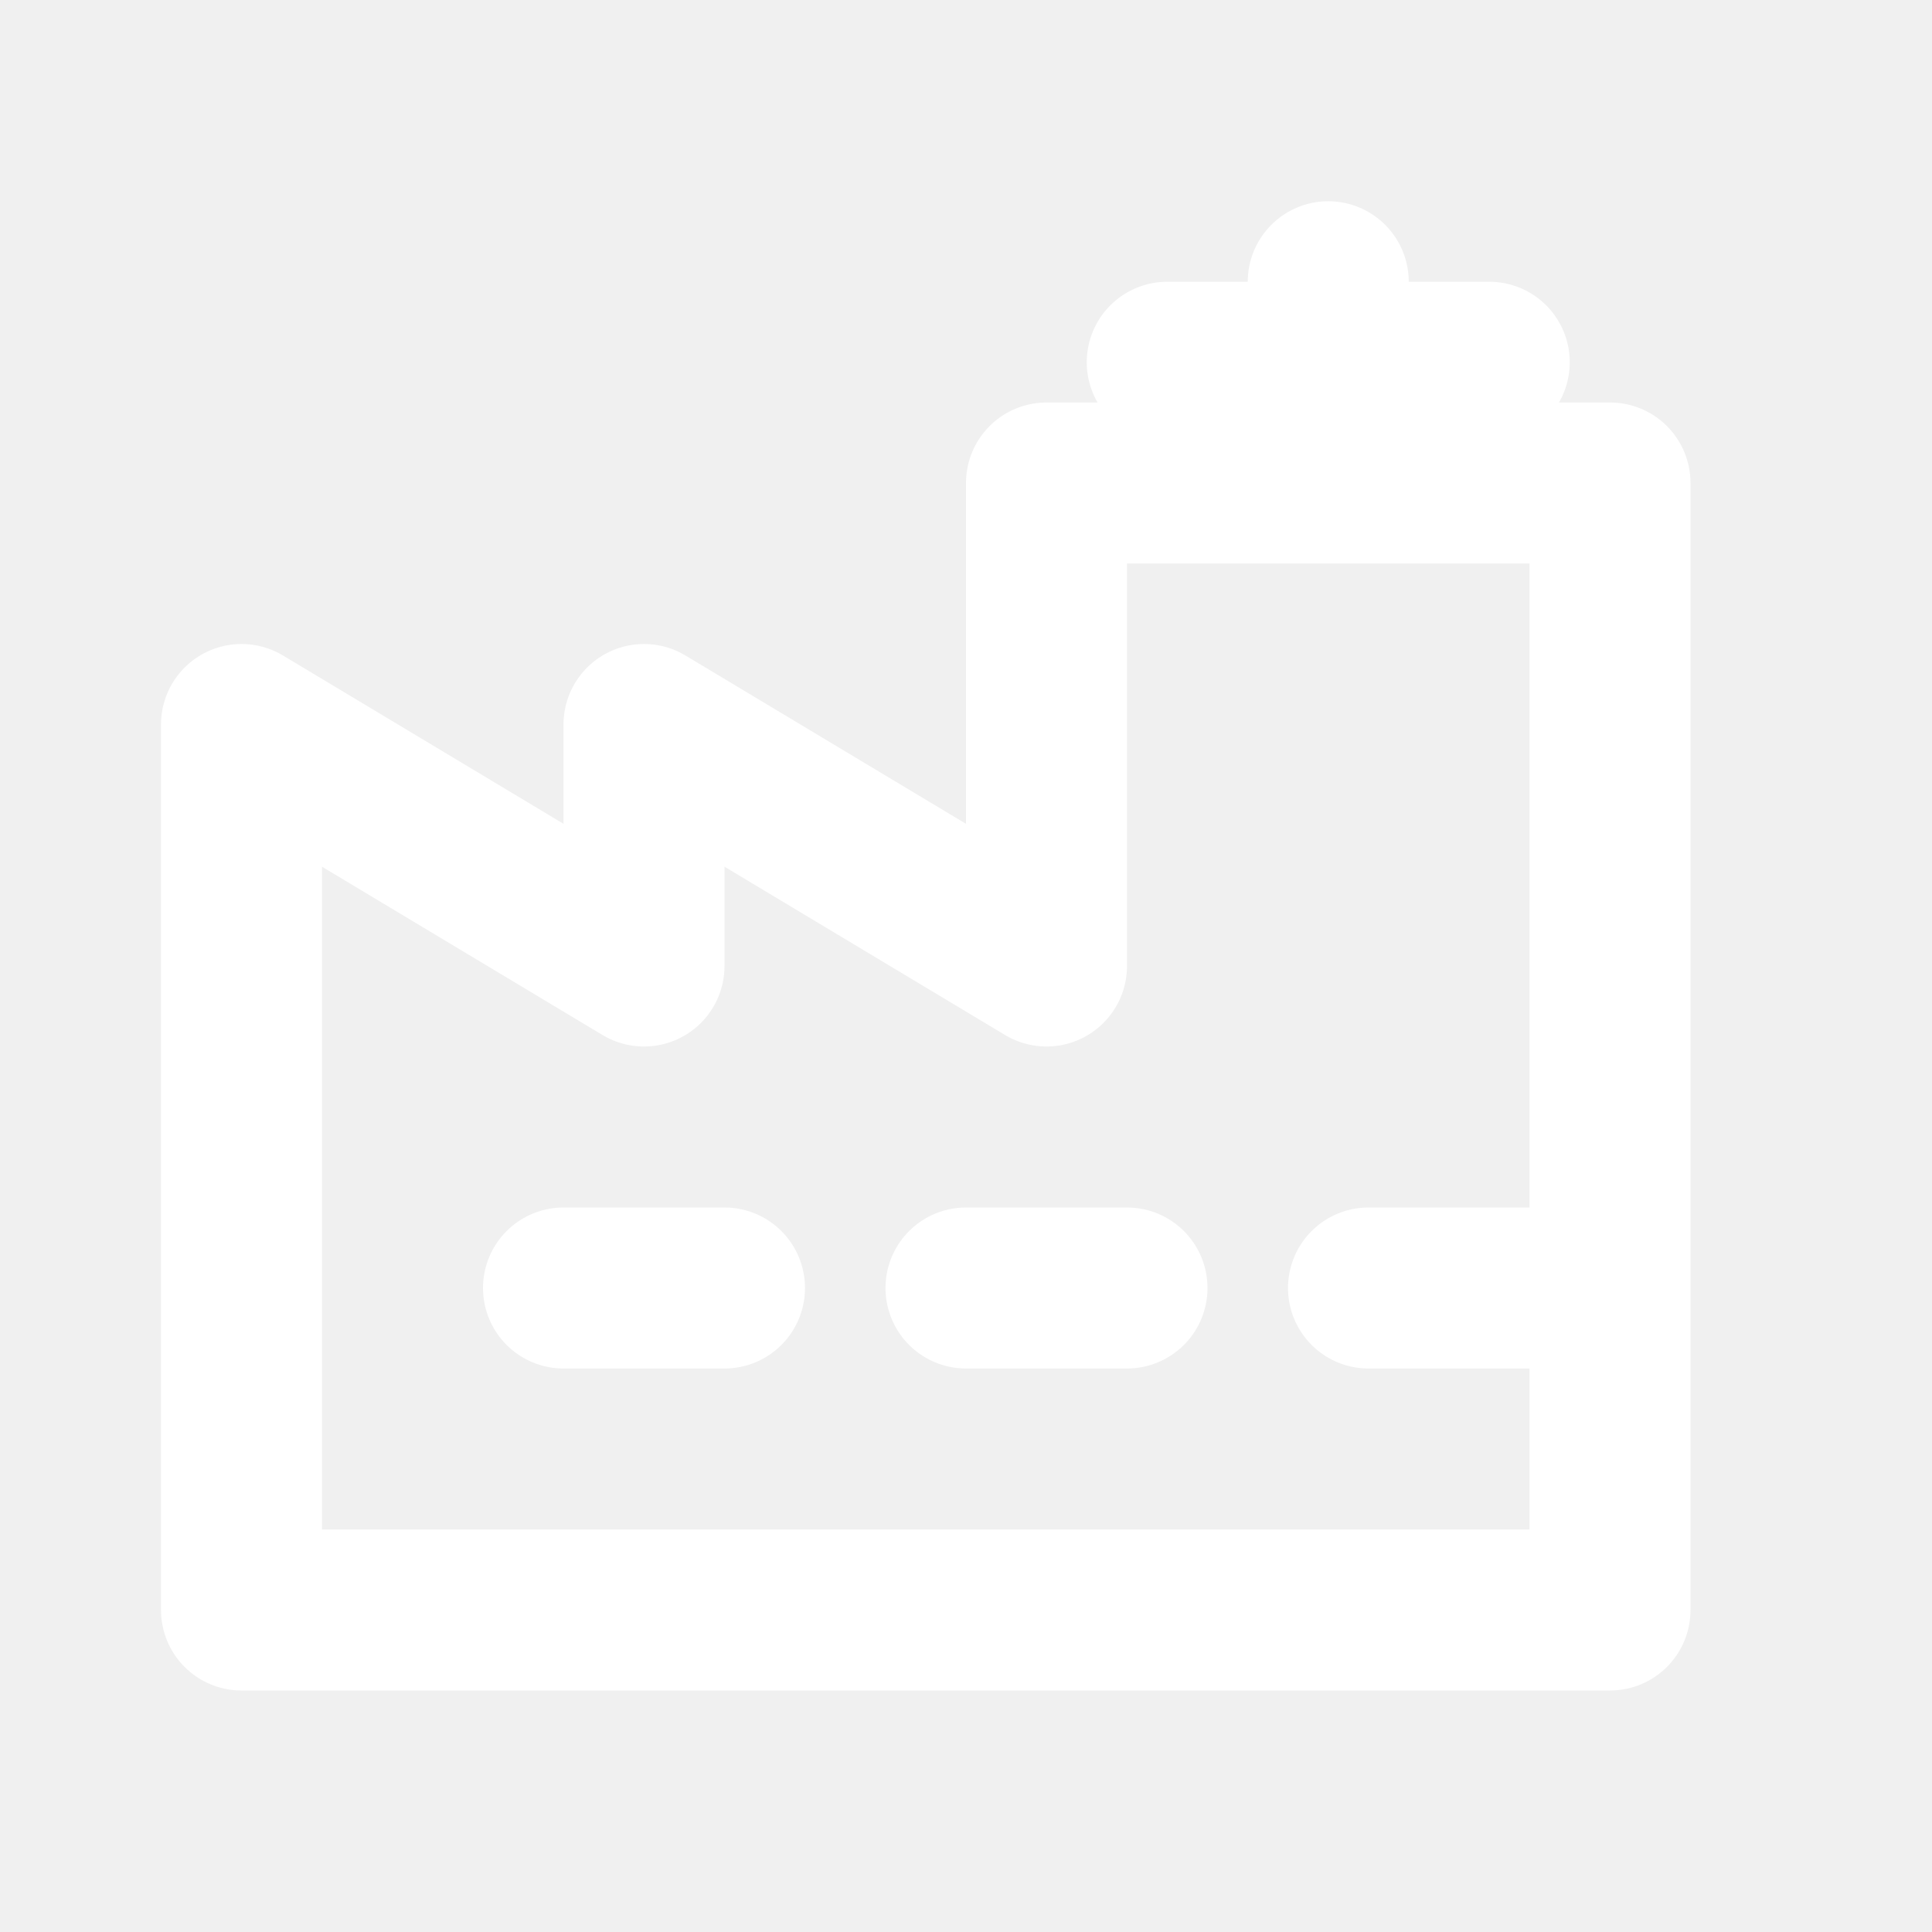
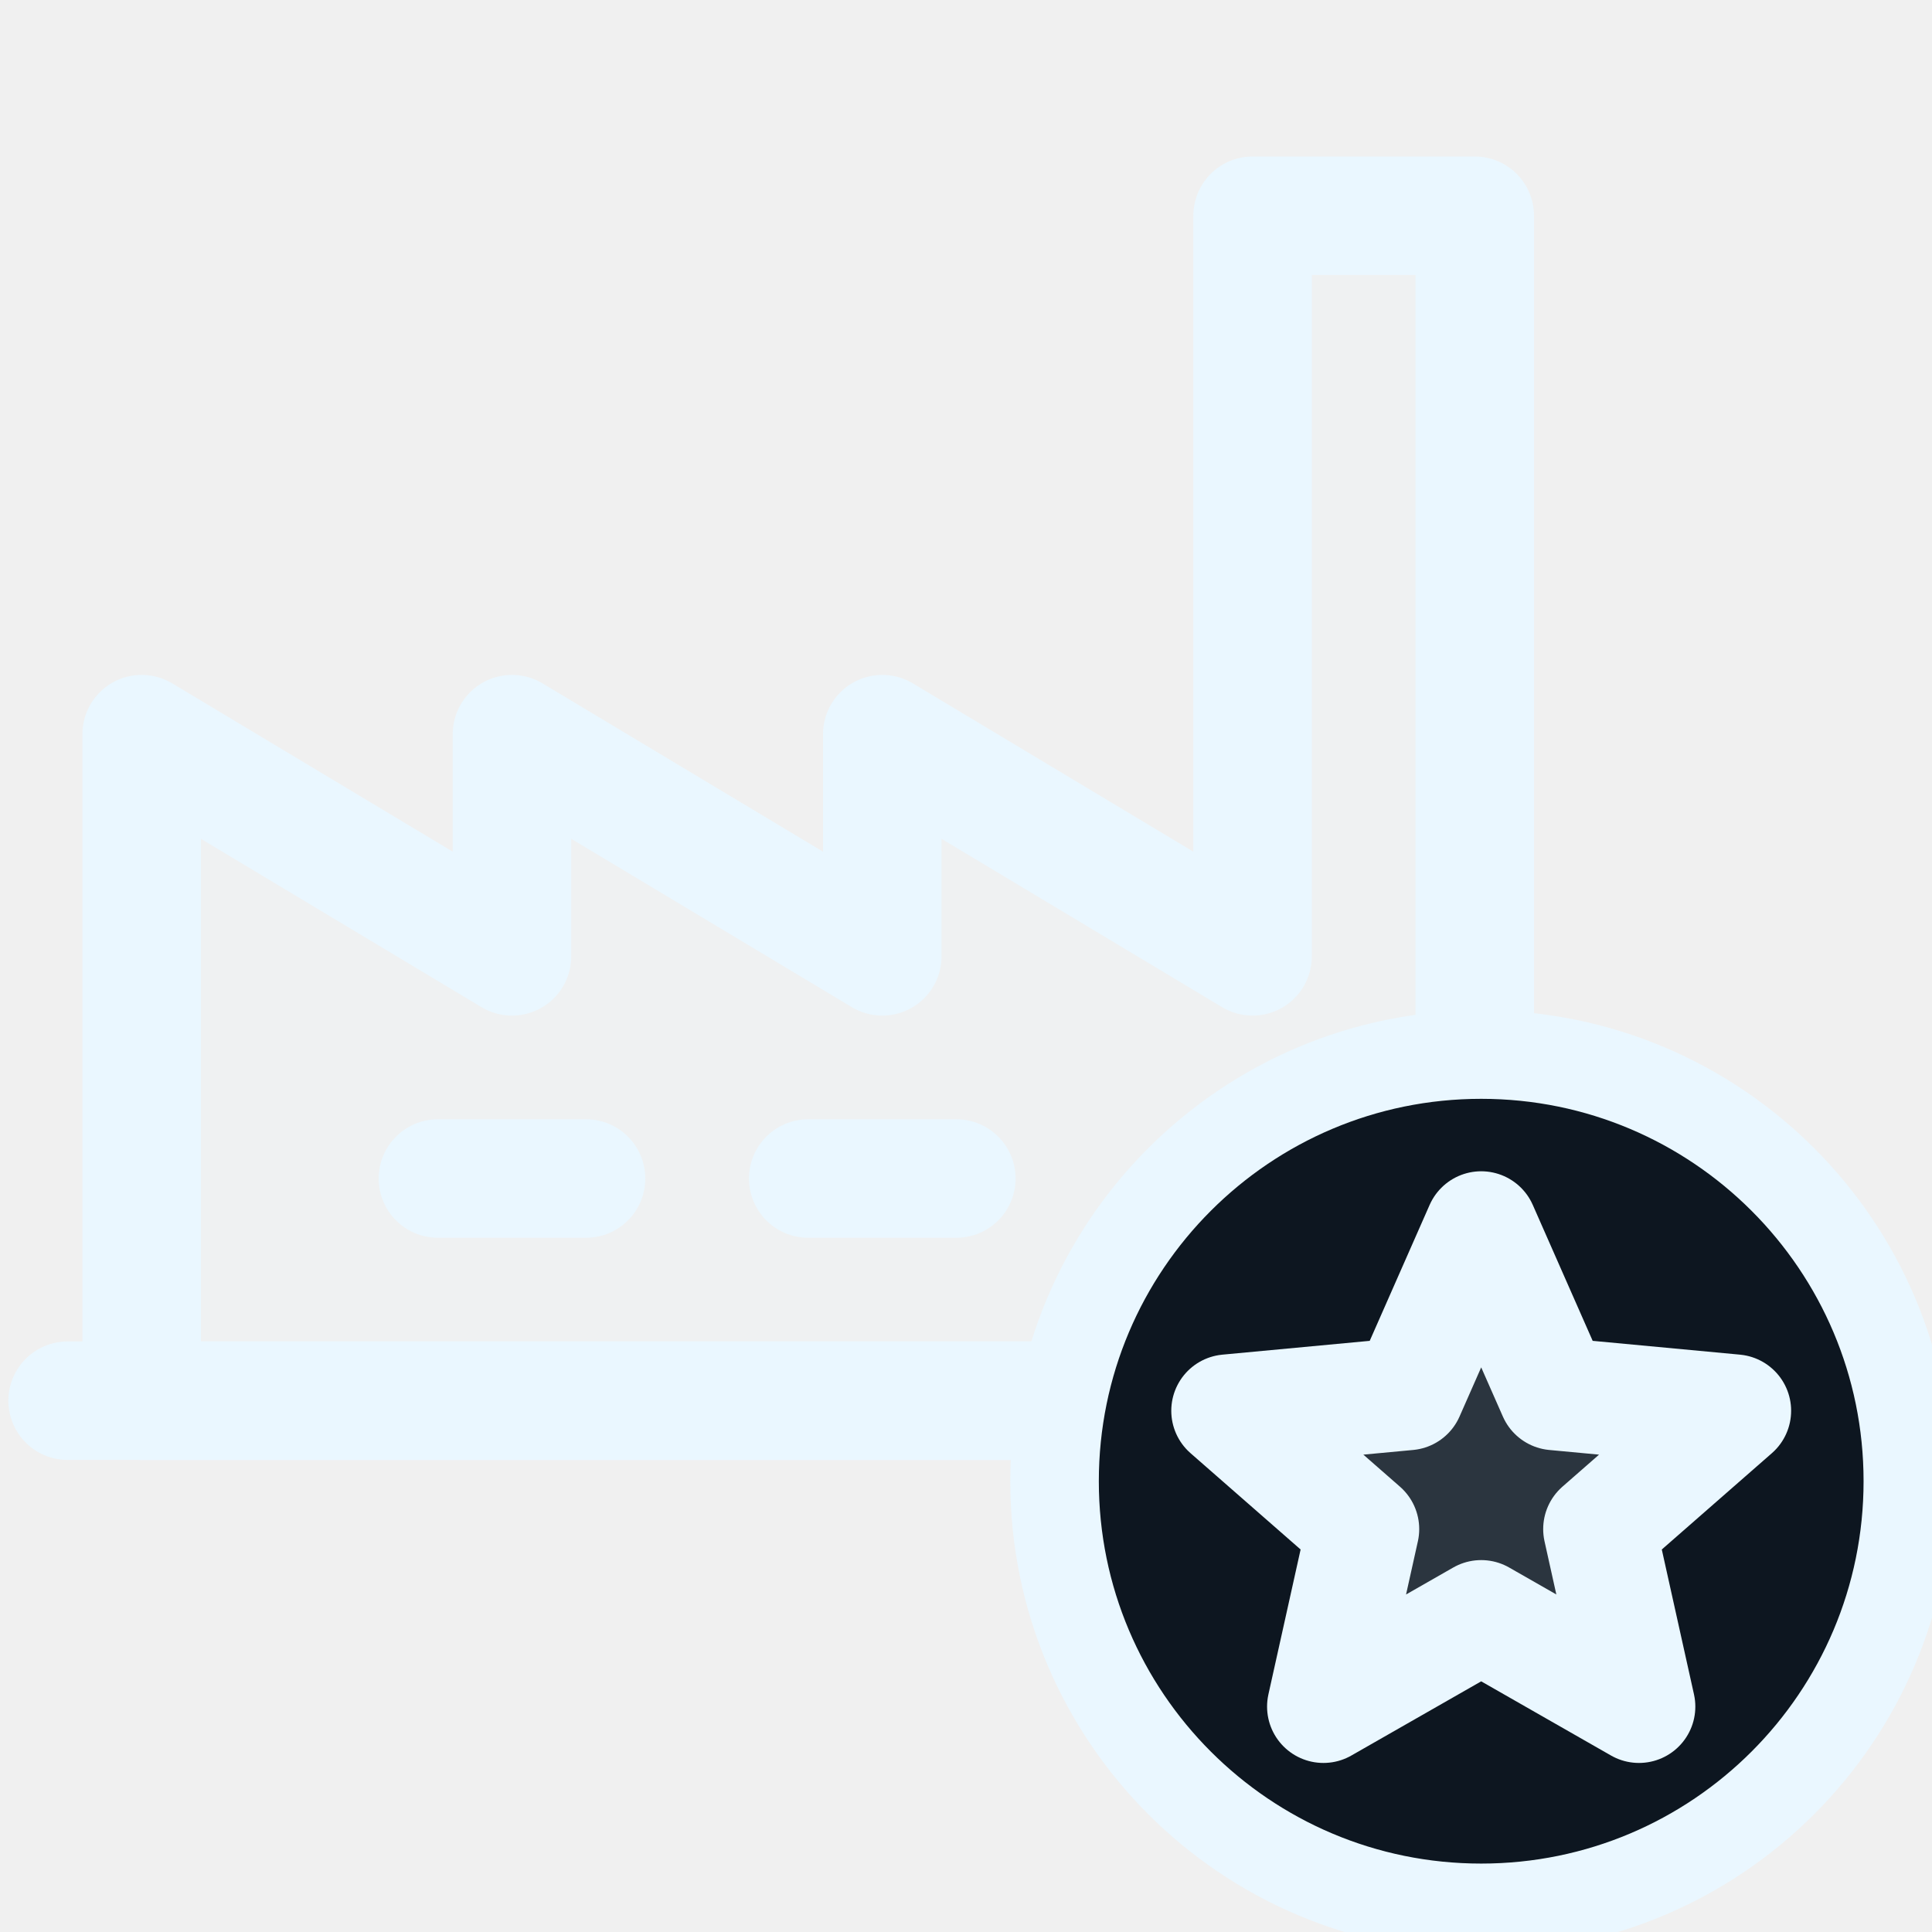
- <svg xmlns="http://www.w3.org/2000/svg" viewBox="0 0 24 24" fill="none" stroke="#FFFFFF" stroke-width="2" stroke-linecap="round" stroke-linejoin="round">
-   <path d="M3 20V9l5 3V9l5 3V6h7v14zM7 16h2m3 0h2m3 0h2" />
-   <path d="M16.5 3.5v2m-2-1h4" />
+ <svg xmlns="http://www.w3.org/2000/svg" viewBox="0 0 24 24" fill="none" stroke="#EAF7FF" stroke-width="1.6" stroke-linecap="round" stroke-linejoin="round">
+   <g transform="translate(-1 -1) scale(.92)">
+     <path fill="rgba(234,247,255,.14)" d="M3 20V11l5 3v-3l5 3v-3l5 3V4h3v16z" />
+     <path d="M2 20h20M7 17h2M12 17h2" />
+   </g>
+   <circle cx="18.4" cy="18.4" r="5.3" fill="#0D1620" stroke="#EAF7FF" stroke-width="1.1" />
+   <g transform="translate(14.2 14.2) scale(.35)" stroke-width="4">
+     <path fill="rgba(234,247,255,.14)" d="M12 3l2.6 5.9 6.4.6-4.8 4.2 1.4 6.3L12 16.8 6.4 20l1.4-6.3L3 9.5l6.4-.6z" />
+   </g>
</svg>
